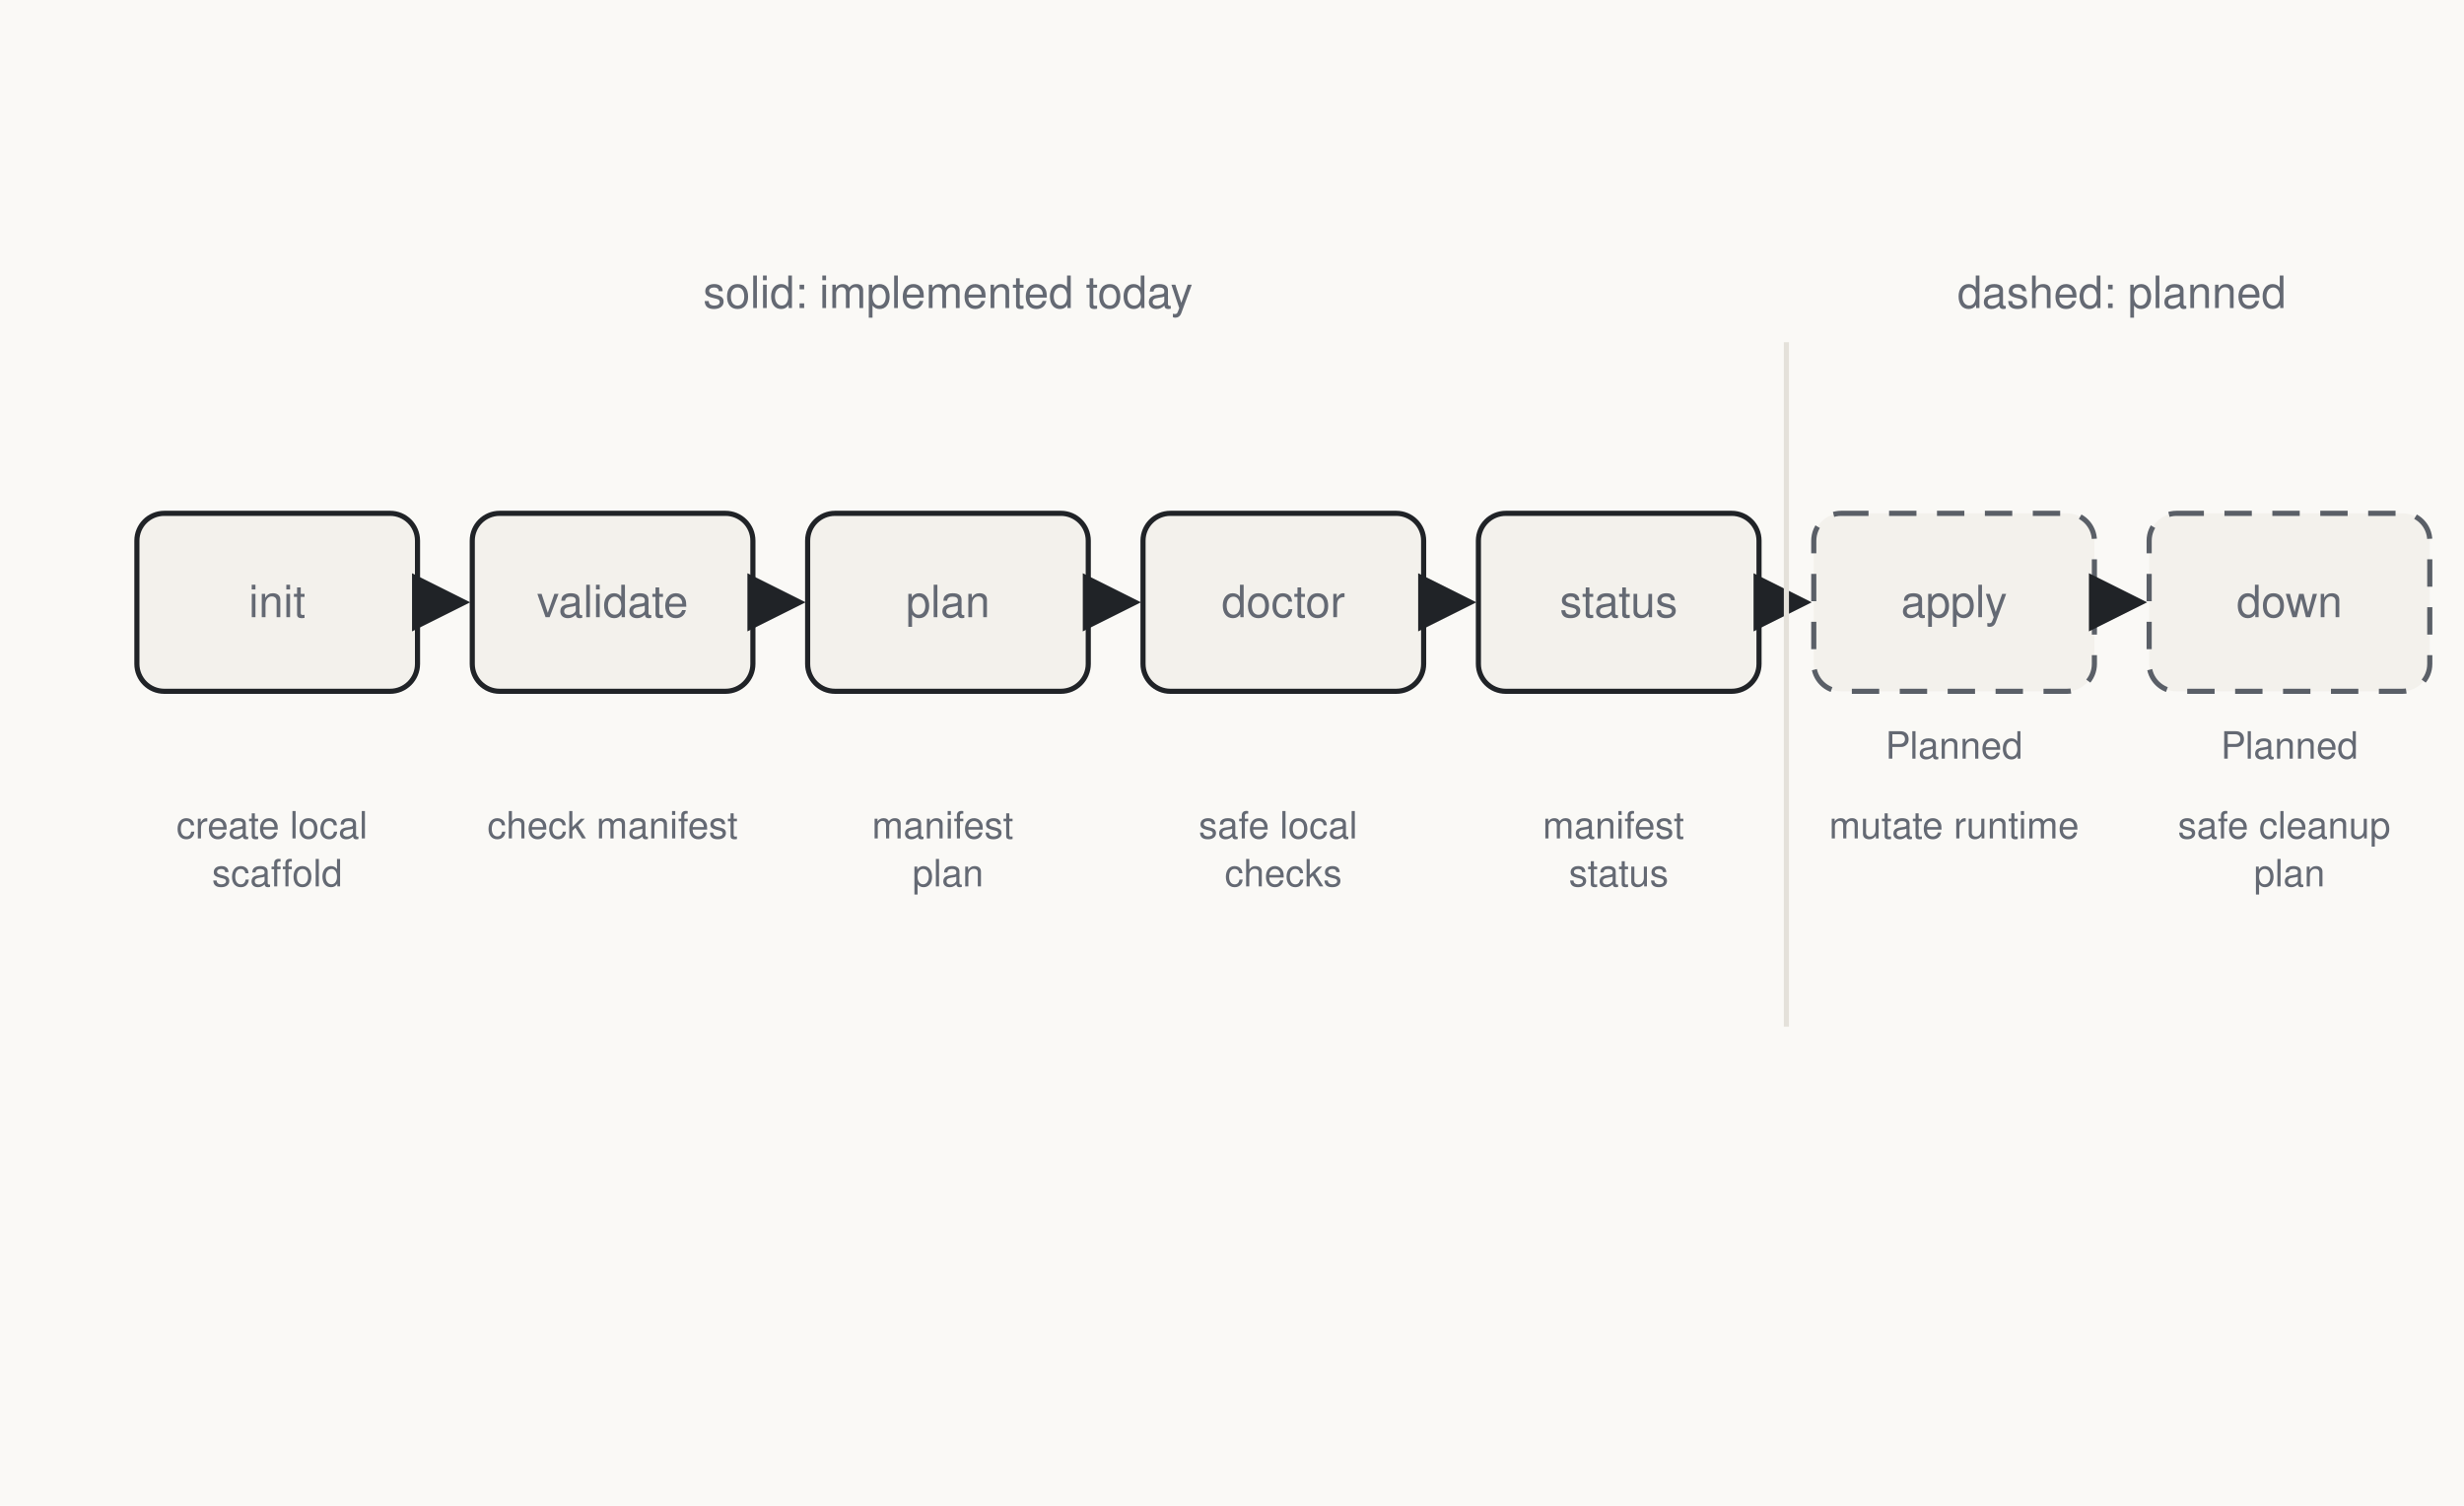
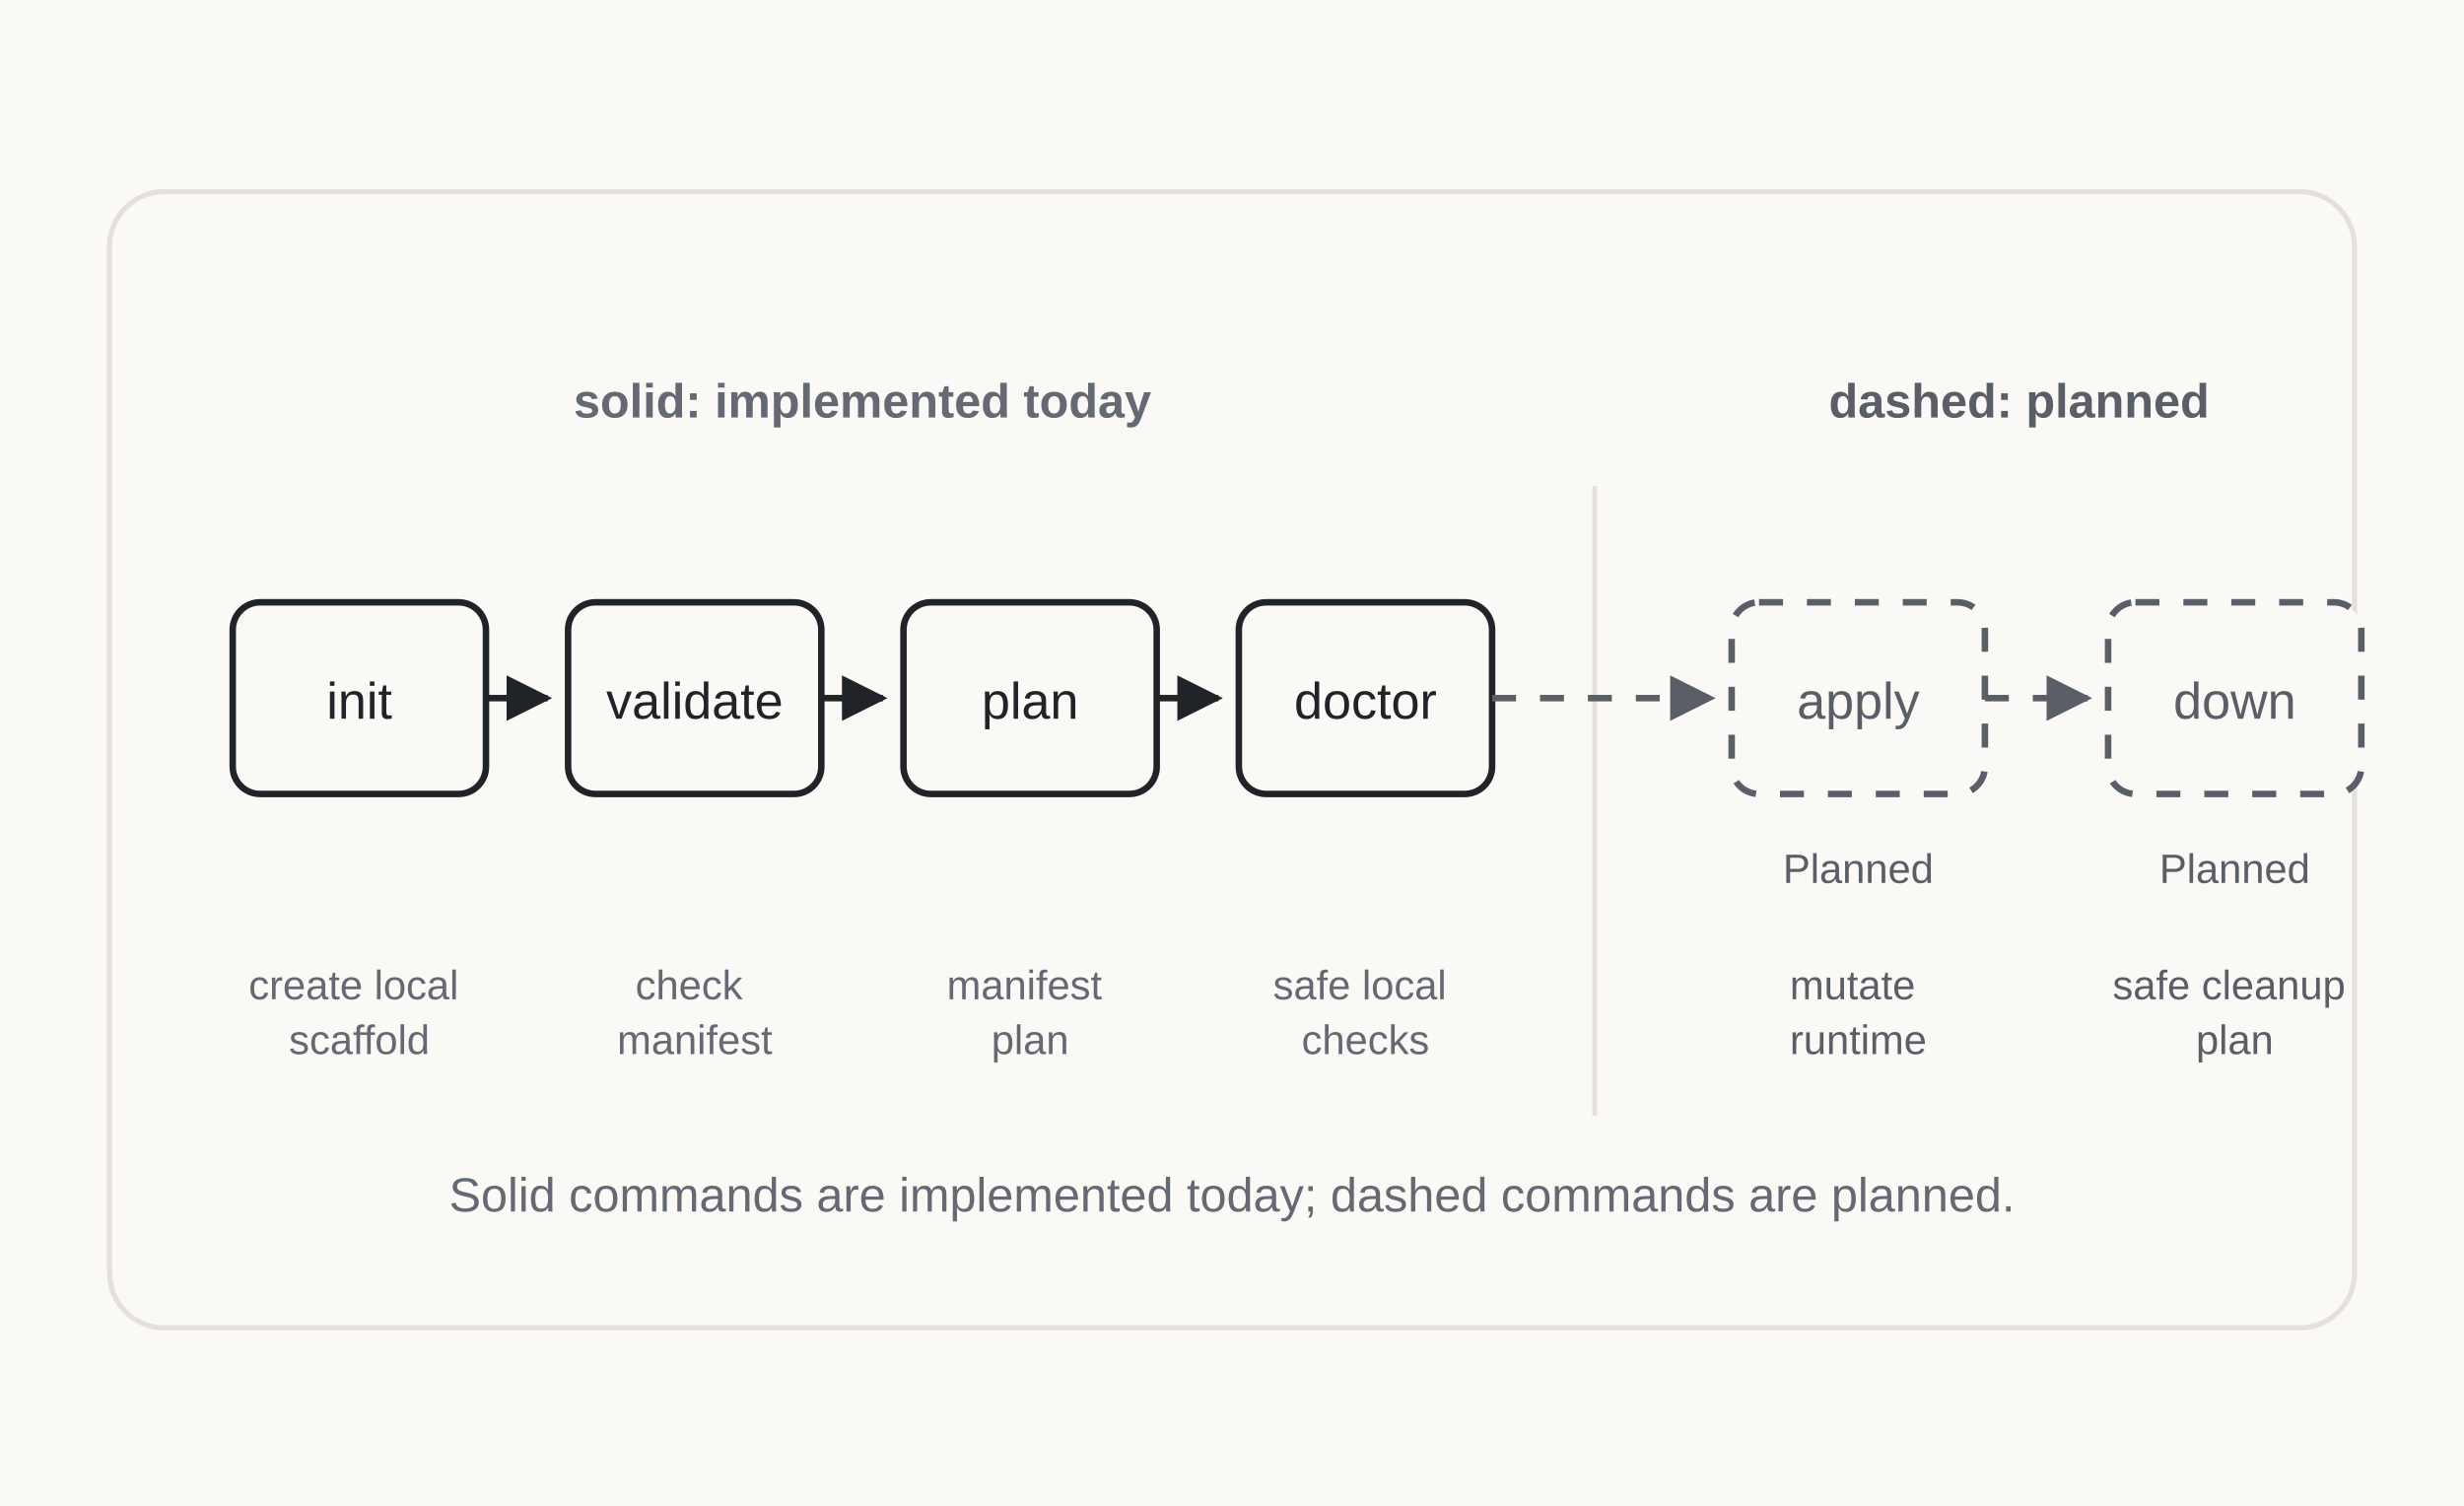
- <svg xmlns="http://www.w3.org/2000/svg" viewBox="0 0 720 440" role="img" aria-labelledby="title desc">
-   <style>
-       .label { font-family: Helvetica, Arial, sans-serif; fill: #202327; font-size: 18px; font-weight: 600; }
-       .small { font-family: Helvetica, Arial, sans-serif; fill: #646973; font-size: 13px; font-weight: 400; }
-       .mono { font-family: ui-monospace, SFMono-Regular, Menlo, Consolas, monospace; fill: #202327; font-size: 15px; }
-       .tiny { font-family: Helvetica, Arial, sans-serif; fill: #646973; font-size: 11px; }
-       .box { fill: #f3f1ec; stroke: #e4e1da; stroke-width: 1.5; }
-       .box-ink { fill: #f3f1ec; stroke: #202327; stroke-width: 1.5; }
-       .planned { stroke: #5a5f67; stroke-dasharray: 8 6; }
-       .arrow { stroke: #202327; stroke-width: 1.7; fill: none; marker-end: url(#arrowInk); }
-       .arrowAccent { stroke: #1f3a5f; stroke-width: 2; fill: none; marker-end: url(#arrowAccent); }
-       .hair { stroke: #e4e1da; stroke-width: 1.5; }
+ <svg xmlns="http://www.w3.org/2000/svg" width="720" height="440" viewBox="0 0 720 440" role="img" aria-labelledby="title desc">
+   <defs>
+     <style>
+       .bg { fill: #faf9f6; }
+       .card { fill: #faf9f6; stroke: #e4e1da; stroke-width: 1.5; }
+       .box { fill: #faf9f6; stroke: #202327; stroke-width: 1.9; }
+       .boxPlanned { fill: #faf9f6; stroke: #5a5f67; stroke-width: 1.9; stroke-dasharray: 7 7; }
+       .divider { stroke: #e4e1da; stroke-width: 1.4; }
+       .arrow { stroke: #202327; stroke-width: 1.9; fill: none; marker-end: url(#arrowHead); }
+       .arrowPlanned { stroke: #5a5f67; stroke-width: 1.9; fill: none; stroke-dasharray: 7 7; marker-end: url(#arrowHeadPlanned); }
+       .text { fill: #202327; font-family: Arial, Helvetica, sans-serif; }
+       .muted { fill: #646973; font-family: Arial, Helvetica, sans-serif; }
+       .plannedText { fill: #5a5f67; font-family: Arial, Helvetica, sans-serif; }
    </style>
-   <defs>
-     <marker id="arrowInk" markerWidth="10" markerHeight="10" refX="8" refY="5" orient="auto" markerUnits="strokeWidth">
-       <path d="M 0 0 L 10 5 L 0 10 z" fill="#202327" />
+     <marker id="arrowHead" viewBox="0 0 10 10" refX="9" refY="5" markerWidth="7" markerHeight="7" orient="auto">
+       <path d="M 0 0 L 10 5 L 0 10 Z" fill="#202327" />
    </marker>
-     <marker id="arrowAccent" markerWidth="10" markerHeight="10" refX="8" refY="5" orient="auto" markerUnits="strokeWidth">
-       <path d="M 0 0 L 10 5 L 0 10 z" fill="#1f3a5f" />
+     <marker id="arrowHeadPlanned" viewBox="0 0 10 10" refX="9" refY="5" markerWidth="7" markerHeight="7" orient="auto">
+       <path d="M 0 0 L 10 5 L 0 10 Z" fill="#5a5f67" />
    </marker>
  </defs>
-   <rect x="0" y="0" width="720" height="440" fill="#faf9f6" />
-   <rect x="40" y="150" width="82" height="52" rx="8" class="box-ink" />
-   <text x="81.0" y="176" class="small" text-anchor="middle" dominant-baseline="middle">init</text>
-   <text x="81.0" y="245" class="tiny" text-anchor="middle">
-     <tspan x="81.0" dy="0">create local</tspan>
-     <tspan x="81.0" dy="14">scaffold</tspan>
+   <rect class="bg" x="0" y="0" width="720" height="440" />
+   <rect class="card" x="32" y="56" width="656" height="332" rx="16" />
+   <text class="muted" x="252" y="122" text-anchor="middle" font-size="14" font-weight="700">solid: implemented today</text>
+   <text class="plannedText" x="590" y="122" text-anchor="middle" font-size="14" font-weight="700">dashed: planned</text>
+   <line class="divider" x1="466" y1="142" x2="466" y2="326" />
+   <rect class="box" x="68" y="176" width="74" height="56" rx="8" />
+   <rect class="box" x="166" y="176" width="74" height="56" rx="8" />
+   <rect class="box" x="264" y="176" width="74" height="56" rx="8" />
+   <rect class="box" x="362" y="176" width="74" height="56" rx="8" />
+   <rect class="boxPlanned" x="506" y="176" width="74" height="56" rx="8" />
+   <rect class="boxPlanned" x="616" y="176" width="74" height="56" rx="8" />
+   <text class="text" x="105" y="210" text-anchor="middle" font-size="15" font-weight="500">init</text>
+   <text class="text" x="203" y="210" text-anchor="middle" font-size="15" font-weight="500">validate</text>
+   <text class="text" x="301" y="210" text-anchor="middle" font-size="15" font-weight="500">plan</text>
+   <text class="text" x="399" y="210" text-anchor="middle" font-size="15" font-weight="500">doctor</text>
+   <text class="plannedText" x="543" y="210" text-anchor="middle" font-size="15" font-weight="500">apply</text>
+   <text class="plannedText" x="653" y="210" text-anchor="middle" font-size="15" font-weight="500">down</text>
+   <path class="arrow" d="M142 204 H160" />
+   <path class="arrow" d="M240 204 H258" />
+   <path class="arrow" d="M338 204 H356" />
+   <path class="arrowPlanned" d="M436 204 H500" />
+   <path class="arrowPlanned" d="M580 204 H610" />
+   <text class="muted" x="105" y="292" text-anchor="middle" font-size="12" font-weight="500">
+     <tspan x="105" dy="0">create local</tspan>
+     <tspan x="105" dy="16">scaffold</tspan>
  </text>
-   <path d="M 124 176 L 134 176" class="arrow" />
-   <rect x="138" y="150" width="82" height="52" rx="8" class="box-ink" />
-   <text x="179.0" y="176" class="small" text-anchor="middle" dominant-baseline="middle">validate</text>
-   <text x="179.0" y="245" class="tiny" text-anchor="middle">
-     <tspan x="179.0" dy="0">check manifest</tspan>
+   <text class="muted" x="203" y="292" text-anchor="middle" font-size="12" font-weight="500">
+     <tspan x="203" dy="0">check</tspan>
+     <tspan x="203" dy="16">manifest</tspan>
  </text>
-   <path d="M 222 176 L 232 176" class="arrow" />
-   <rect x="236" y="150" width="82" height="52" rx="8" class="box-ink" />
-   <text x="277.0" y="176" class="small" text-anchor="middle" dominant-baseline="middle">plan</text>
-   <text x="277.0" y="245" class="tiny" text-anchor="middle">
-     <tspan x="277.0" dy="0">manifest</tspan>
-     <tspan x="277.0" dy="14">plan</tspan>
+   <text class="muted" x="301" y="292" text-anchor="middle" font-size="12" font-weight="500">
+     <tspan x="301" dy="0">manifest</tspan>
+     <tspan x="301" dy="16">plan</tspan>
  </text>
-   <path d="M 320 176 L 330 176" class="arrow" />
-   <rect x="334" y="150" width="82" height="52" rx="8" class="box-ink" />
-   <text x="375.0" y="176" class="small" text-anchor="middle" dominant-baseline="middle">doctor</text>
-   <text x="375.0" y="245" class="tiny" text-anchor="middle">
-     <tspan x="375.0" dy="0">safe local</tspan>
-     <tspan x="375.0" dy="14">checks</tspan>
+   <text class="muted" x="399" y="292" text-anchor="middle" font-size="12" font-weight="500">
+     <tspan x="399" dy="0">safe local</tspan>
+     <tspan x="399" dy="16">checks</tspan>
  </text>
-   <path d="M 418 176 L 428 176" class="arrow" />
-   <rect x="432" y="150" width="82" height="52" rx="8" class="box-ink" />
-   <text x="473.0" y="176" class="small" text-anchor="middle" dominant-baseline="middle">status</text>
-   <text x="473.0" y="245" class="tiny" text-anchor="middle">
-     <tspan x="473.0" dy="0">manifest</tspan>
-     <tspan x="473.0" dy="14">status</tspan>
+   <text class="plannedText" x="543" y="258" text-anchor="middle" font-size="12" font-weight="500">Planned</text>
+   <text class="plannedText" x="543" y="292" text-anchor="middle" font-size="12" font-weight="500">
+     <tspan x="543" dy="0">mutate</tspan>
+     <tspan x="543" dy="16">runtime</tspan>
  </text>
-   <path d="M 516 176 L 526 176" class="arrow" stroke-dasharray="8 6" />
-   <rect x="530" y="150" width="82" height="52" rx="8" class="box-ink planned" />
-   <text x="571.0" y="176" class="small" text-anchor="middle" dominant-baseline="middle">apply</text>
-   <text x="571.0" y="218" class="tiny" text-anchor="middle" dominant-baseline="middle" fill="#5a5f67">Planned</text>
-   <text x="571.0" y="245" class="tiny" text-anchor="middle">
-     <tspan x="571.0" dy="0">mutate runtime</tspan>
+   <text class="plannedText" x="653" y="258" text-anchor="middle" font-size="12" font-weight="500">Planned</text>
+   <text class="plannedText" x="653" y="292" text-anchor="middle" font-size="12" font-weight="500">
+     <tspan x="653" dy="0">safe cleanup</tspan>
+     <tspan x="653" dy="16">plan</tspan>
  </text>
-   <path d="M 614 176 L 624 176" class="arrow" stroke-dasharray="8 6" />
-   <rect x="628" y="150" width="82" height="52" rx="8" class="box-ink planned" />
-   <text x="669.0" y="176" class="small" text-anchor="middle" dominant-baseline="middle">down</text>
-   <text x="669.0" y="218" class="tiny" text-anchor="middle" dominant-baseline="middle" fill="#5a5f67">Planned</text>
-   <text x="669.0" y="245" class="tiny" text-anchor="middle">
-     <tspan x="669.0" dy="0">safe cleanup</tspan>
-     <tspan x="669.0" dy="14">plan</tspan>
-   </text>
-   <path d="M 522 100 L 522 300" class="hair" />
-   <text x="277" y="90" class="small" text-anchor="middle">solid: implemented today</text>
-   <text x="620" y="90" class="small" text-anchor="middle">dashed: planned</text>
+   <text class="muted" x="360" y="354" text-anchor="middle" font-size="14" font-weight="500">Solid commands are implemented today; dashed commands are planned.</text>
</svg>
